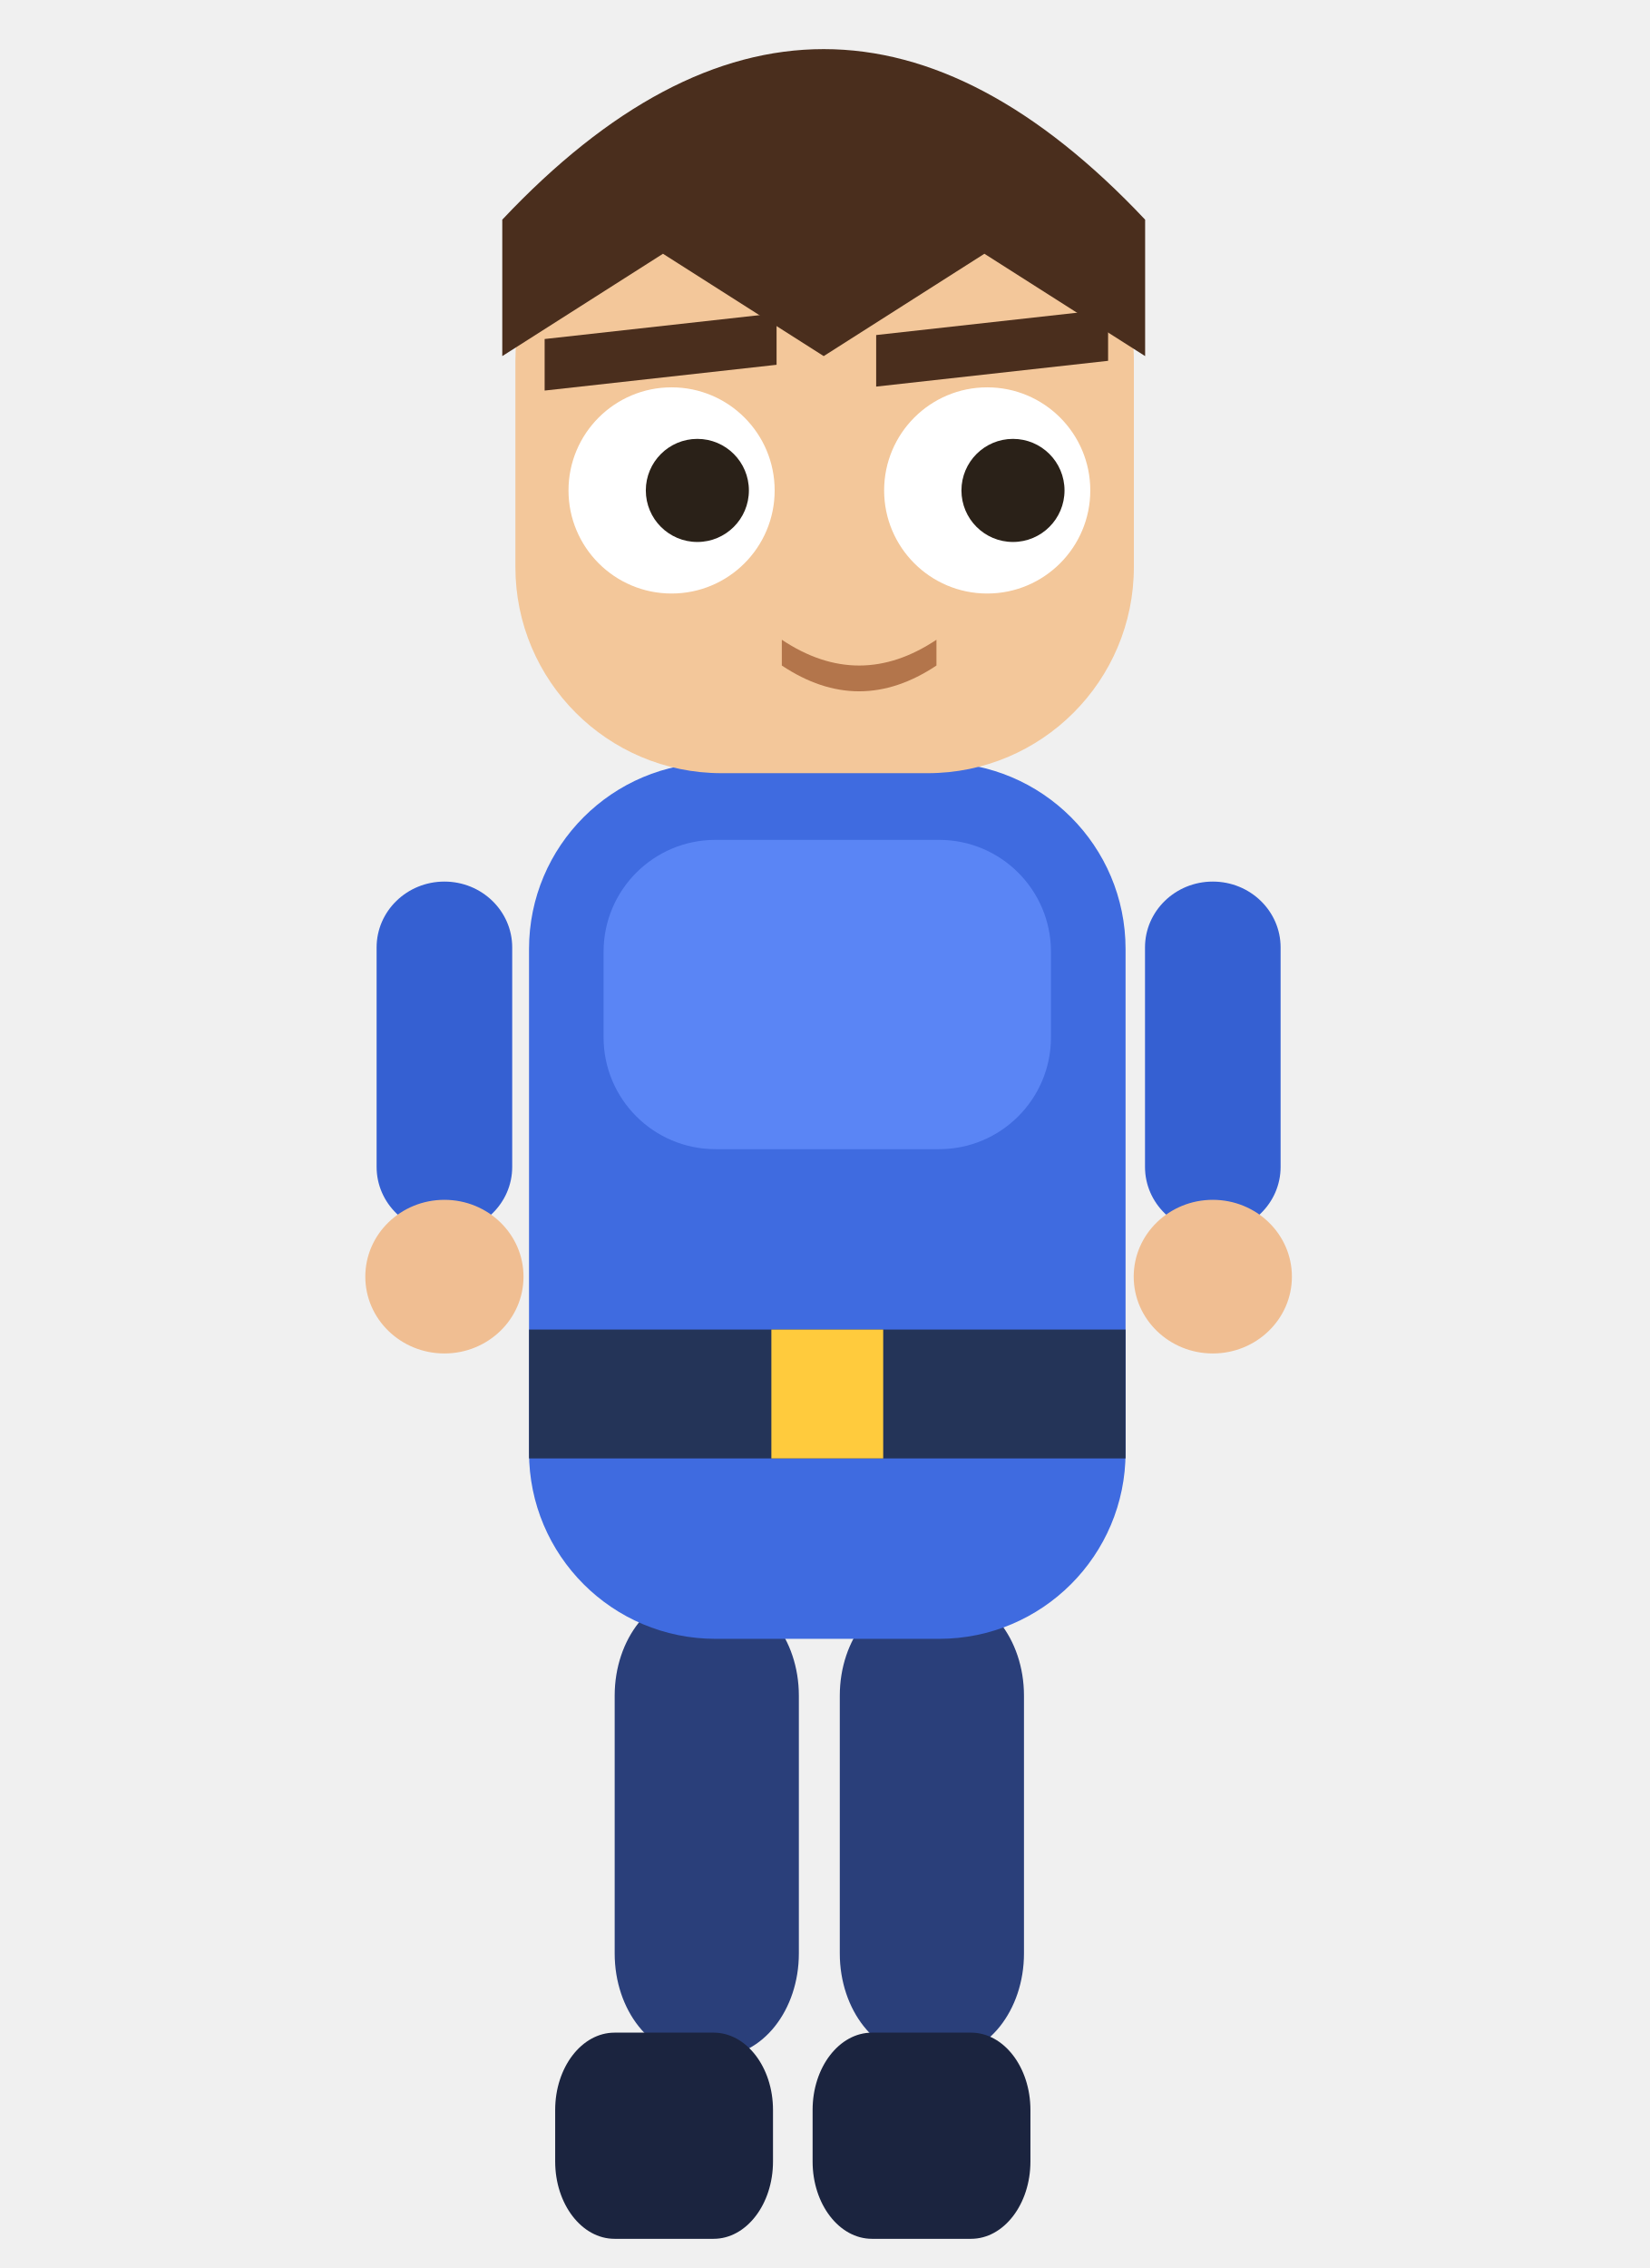
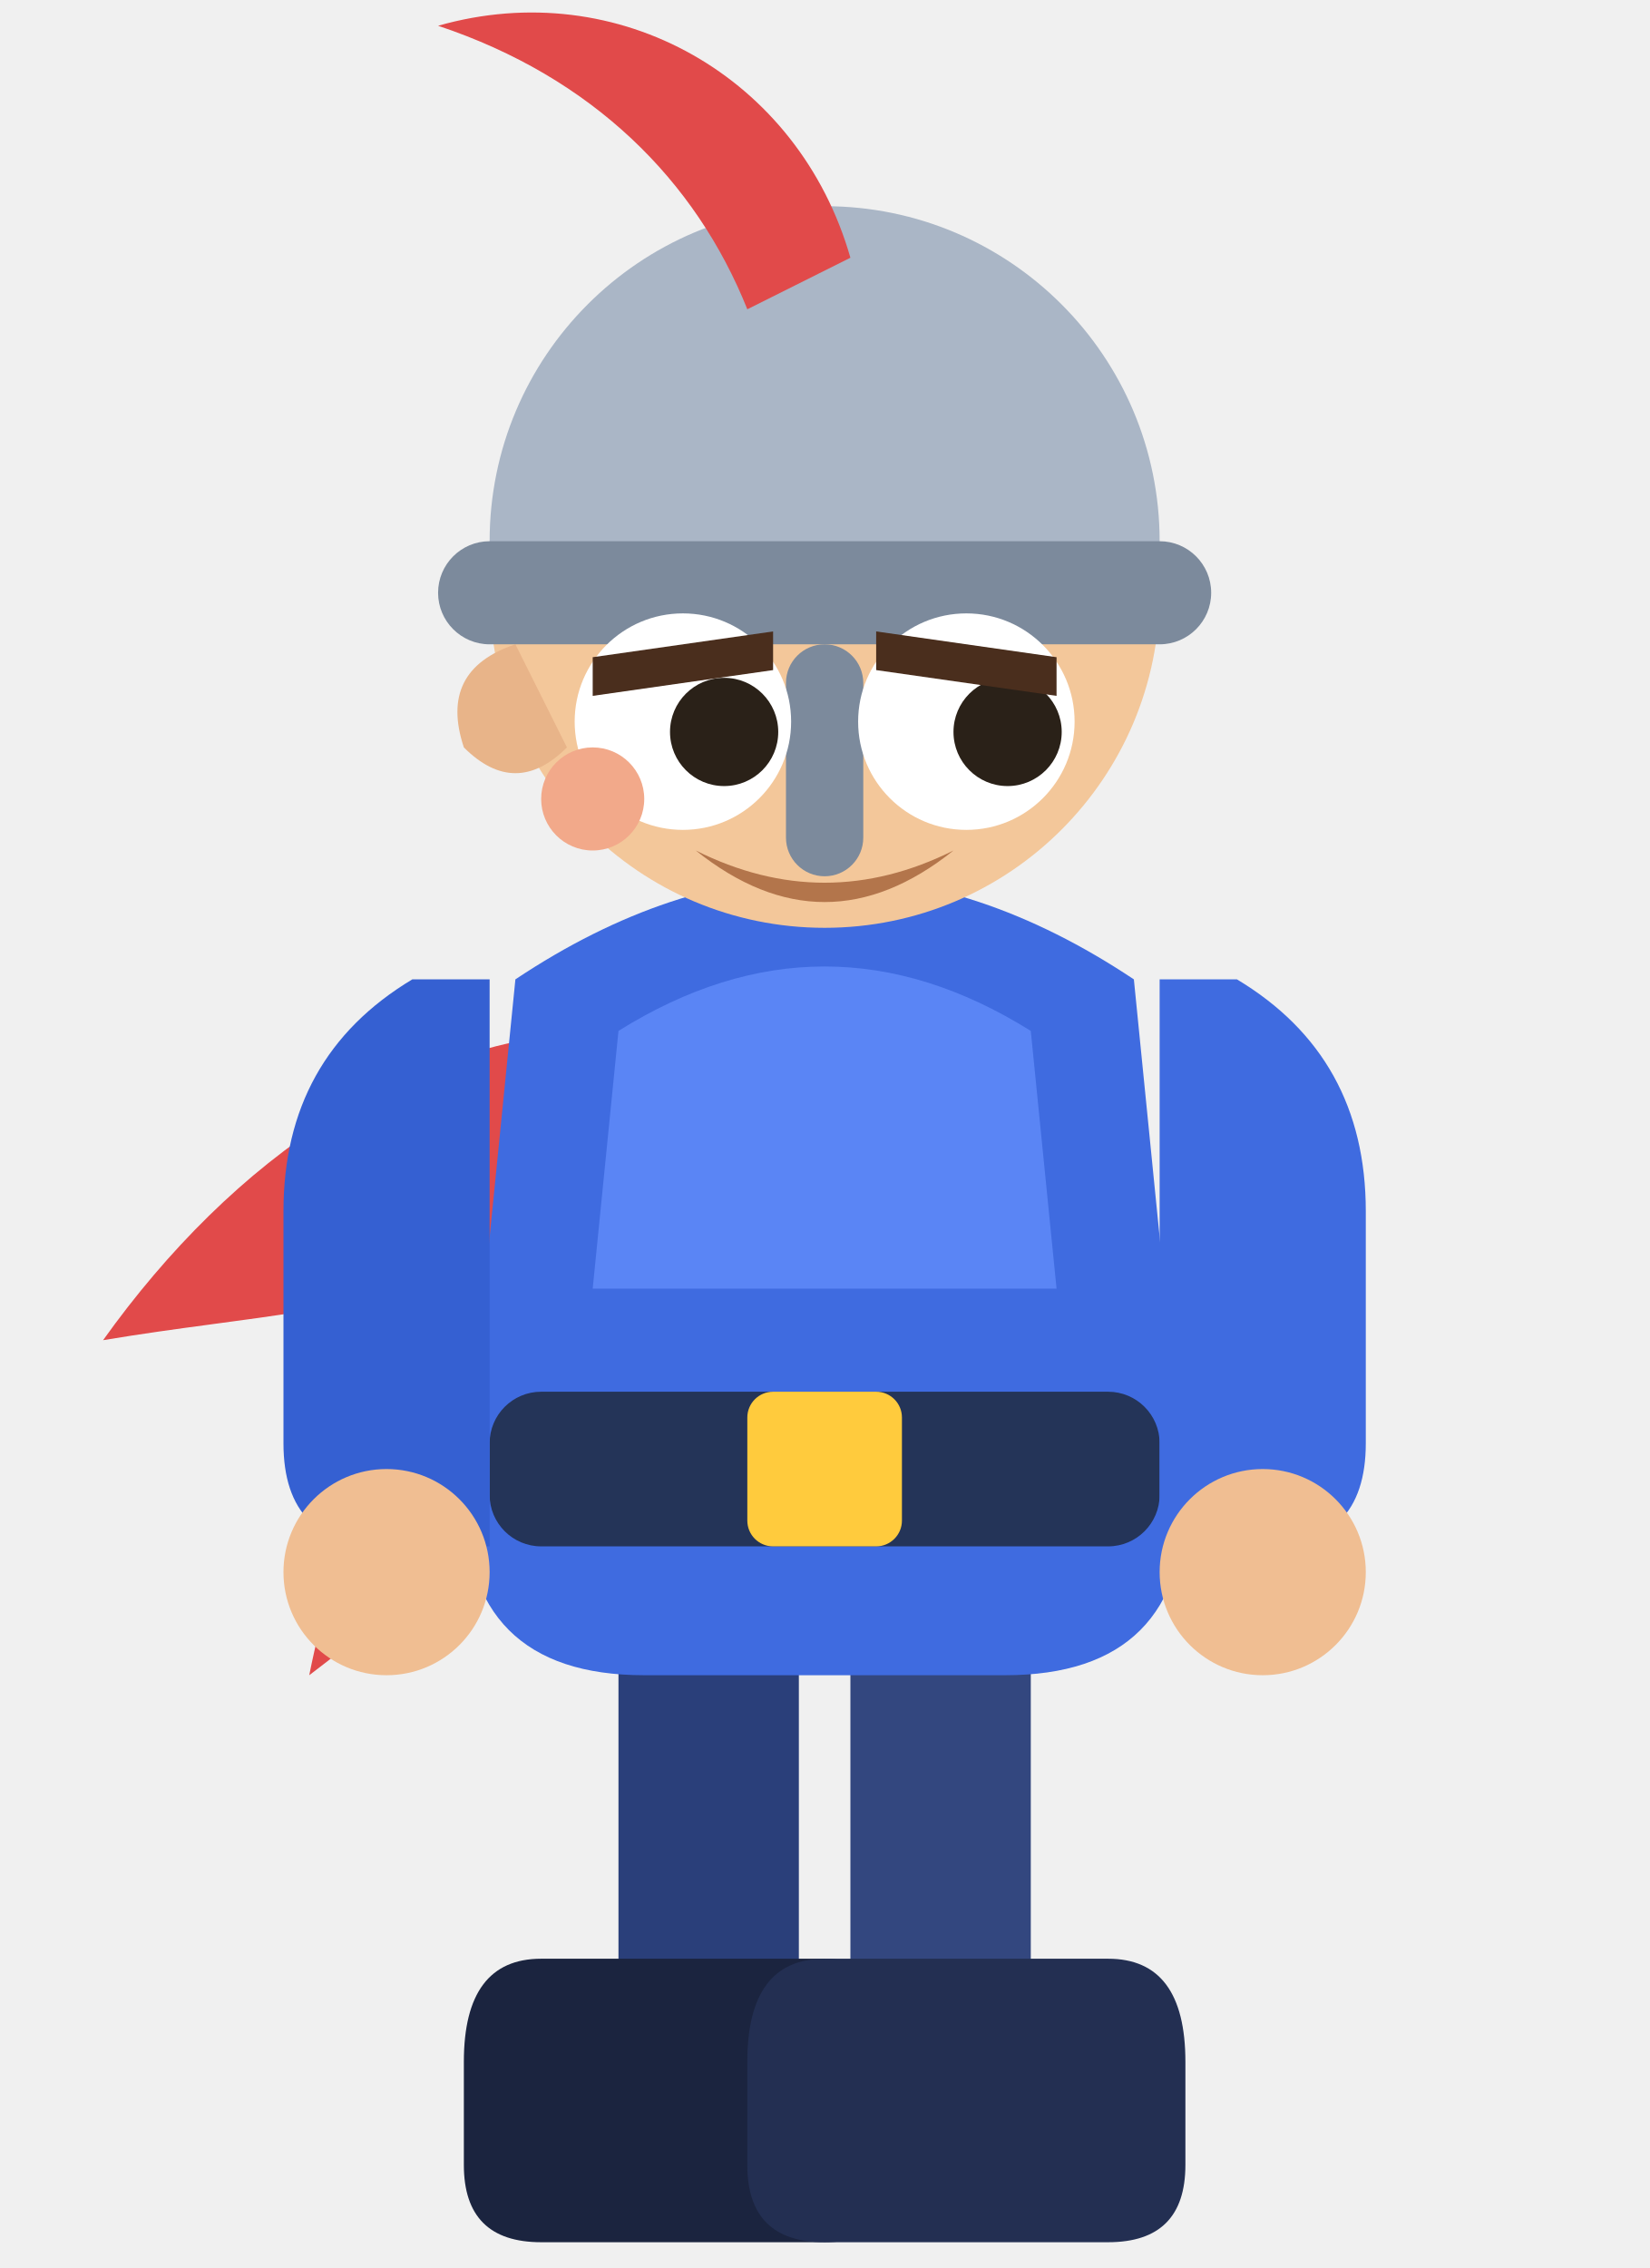
- <svg xmlns="http://www.w3.org/2000/svg" width="64" height="88" viewBox="0 0 64 88" version="1.1" id="svg1">
-   <defs id="defs1" />
-   <g id="legs" transform="matrix(0.794152,0,0,1,6.381287,-0.205848)">
-     <rect id="leg-left" x="22" y="62" width="9" height="18" rx="4" fill="#2a3f7a" />
-     <rect id="leg-right" x="33" y="62" width="9" height="18" rx="4" fill="#2a3f7a" />
+ <svg xmlns="http://www.w3.org/2000/svg" width="64" height="88" viewBox="0 0 64 88" version="1.1">
+   <path id="scarf" fill="#e14a4a" d="M 24 40 C 16 40 9 45 4 52 C 10 51 14 51 18 49 C 15 55 13 60 12 65 C 20 59 26 50 29 44 Z" />
+   <g id="legs">
+     <path id="leg-left" fill="#2a3f7a" d="M 24 60 L 31 60 L 31 76 Q 31 79 28 79 L 24 79 Z" />
+     <path id="leg-right" fill="#33477f" d="M 33 60 L 40 60 L 40 76 Q 40 79 37 79 L 33 79 Z" />
  </g>
-   <g id="shoes" transform="matrix(0.7684211,0,0,1,6.175439,-1.132164)">
-     <rect id="shoe-left" x="20" y="80" width="11" height="8" rx="3" fill="#1b243f" />
-     <rect id="shoe-right" x="33" y="80" width="11" height="8" rx="3" fill="#1b243f" />
+   <g id="shoes">
+     <path id="shoe-left" fill="#1b243f" d="M 21 76 L 32 76 Q 35 76 35 80 L 35 84 Q 35 87 32 87 L 21 87 Q 18 87 18 84 L 18 80 Q 18 76 21 76 Z" />
+     <path id="shoe-right" fill="#232f52" d="M 32 76 L 43 76 Q 46 76 46 80 L 46 84 Q 46 87 43 87 L 32 87 Q 29 87 29 84 L 29 80 Q 29 76 32 76 Z" />
  </g>
-   <rect id="body" x="20.529" y="29.588" width="23.149" height="34" rx="7.234" fill="#3f6be0" style="stroke-width:0.851" />
-   <rect id="chest" x="23.422" y="32.588" width="17.361" height="12" rx="4.34" fill="#5a85f5" style="stroke-width:0.851" />
-   <rect id="belt" x="20.529" y="51.588" width="23.149" height="5" fill="#243458" style="stroke-width:0.851" />
-   <rect id="buckle" x="29.933" y="51.588" width="4.34" height="5" fill="#ffcb3d" style="stroke-width:0.851" />
-   <g id="arms" transform="matrix(0.8769933,0,0,0.851598,4.090601,5.251517)">
-     <rect id="arm-back" x="12" y="34" width="6" height="16" rx="3" fill="#3560d2" />
-     <rect id="arm-front" x="46" y="34" width="6" height="16" rx="3" fill="#3560d2" />
-     <circle id="hand-back" cx="15" cy="52" r="3.5" fill="#f0be92" />
-     <circle id="hand-front" cx="49" cy="52" r="3.5" fill="#f0be92" />
+   <path id="body" fill="#3f6be0" d="M 20 38 Q 32 30 44 38 L 46 58 Q 46 65 39 65 L 25 65 Q 18 65 18 58 Z" />
+   <path id="chest" fill="#5a85f5" d="M 24 40 Q 32 35 40 40 L 41 50 L 23 50 Z" />
+   <rect id="belt" x="19" y="54" width="26" height="6" rx="2" fill="#243458" />
+   <rect id="buckle" x="29" y="54" width="6" height="6" rx="1" fill="#ffcb3d" />
+   <g id="arms">
+     <path id="arm-back" fill="#3560d2" d="M 16 38 Q 11 41 11 47 L 11 56 Q 11 60 15 60 L 19 60 L 19 38 Z" />
+     <path id="arm-front" fill="#3f6be0" d="M 48 38 Q 53 41 53 47 L 53 56 Q 53 60 49 60 L 45 60 L 45 38 Z" />
+     <circle id="hand-back" cx="15" cy="61" r="4" fill="#f0be92" />
+     <circle id="hand-front" cx="49" cy="61" r="4" fill="#f0be92" />
  </g>
-   <rect id="head" x="20" y="6" width="24" height="24" rx="8" fill="#F3C79A" />
-   <path id="hair" fill="#4a2e1d" d="M 19.491,13.817 V 8.523 q 12.473,-13.235 24.946,0 V 13.817 L 38.2,9.846 31.964,13.817 25.727,9.846 Z" style="stroke-width:1.173" />
-   <circle id="eye-white" cx="26.061" cy="19.029" r="4" fill="#ffffff" />
-   <circle id="pupil" cx="27.061" cy="19.029" r="2" fill="#2a2118" />
-   <path id="brow" fill="#4A2E1D" d="M34 13 L43 12 L43 14 L34 15 Z" />
-   <path id="mouth" fill="#b3754b" d="m 30.339,24.823 q 3,2 6,0 v 1 q -3,2 -6,0 z" />
-   <circle id="circle1" cx="38.309" cy="19.029" r="4" fill="#ffffff" />
-   <circle id="circle2" cx="39.309" cy="19.029" r="2" fill="#2a2118" />
-   <path id="path2" fill="#4a2e1d" d="m 21.135,13.154 9,-1 v 2 l -9,1 z" />
+   <circle id="head" cx="32" cy="23" r="13" fill="#f3c79a" />
+   <path id="ear" fill="#e8b489" d="M 20 25 q -3 1 -2 4 q 2 2 4 0 z" />
+   <path id="helmet" fill="#aab6c6" d="M 19 21 A 13 13 0 0 1 45 21 L 45 24 L 19 24 Z" />
+   <rect id="helm-brim" x="17" y="21" width="30" height="4" rx="2" fill="#7c8a9c" />
+   <rect id="nose-guard" x="30.5" y="25" width="3" height="9" rx="1.5" fill="#7c8a9c" />
+   <path id="plume" fill="#e14a4a" d="M 33 10 C 31 3 24 -1 17 1 C 23 3 27 7 29 12 Z" />
+   <circle id="eye-white" cx="26.5" cy="28" r="4.2" fill="#ffffff" />
+   <circle id="pupil" cx="28.1" cy="28.4" r="2.1" fill="#2a2118" />
+   <circle id="eye2-white" cx="37.5" cy="28" r="4.2" fill="#ffffff" />
+   <circle id="eye2-pupil" cx="39.1" cy="28.4" r="2.1" fill="#2a2118" />
+   <path id="brow" fill="#4a2e1d" d="M 23 25.5 L 30 24.5 L 30 26 L 23 27 Z" />
+   <path id="brow2" fill="#4a2e1d" d="M 34 24.5 L 41 25.5 L 41 27 L 34 26 Z" />
+   <path id="mouth" fill="#b3754b" d="M 27 33 Q 32 37 37 33 Q 32 35.5 27 33 Z" />
+   <circle id="cheek" cx="23" cy="31" r="2" fill="#f2a98a" />
</svg>
